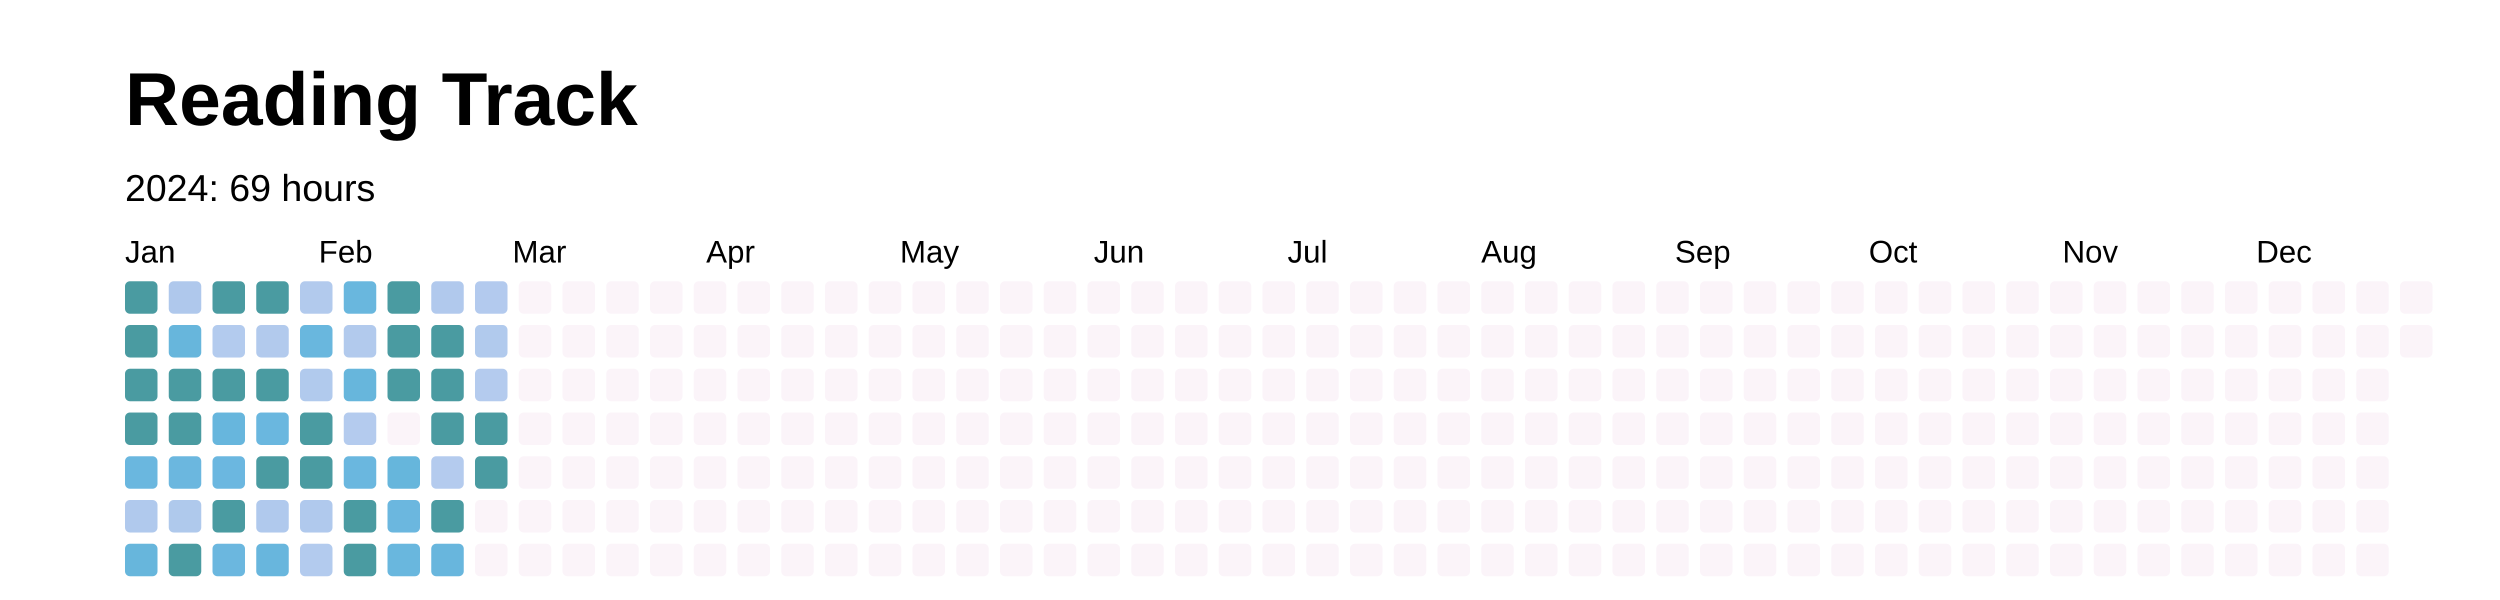
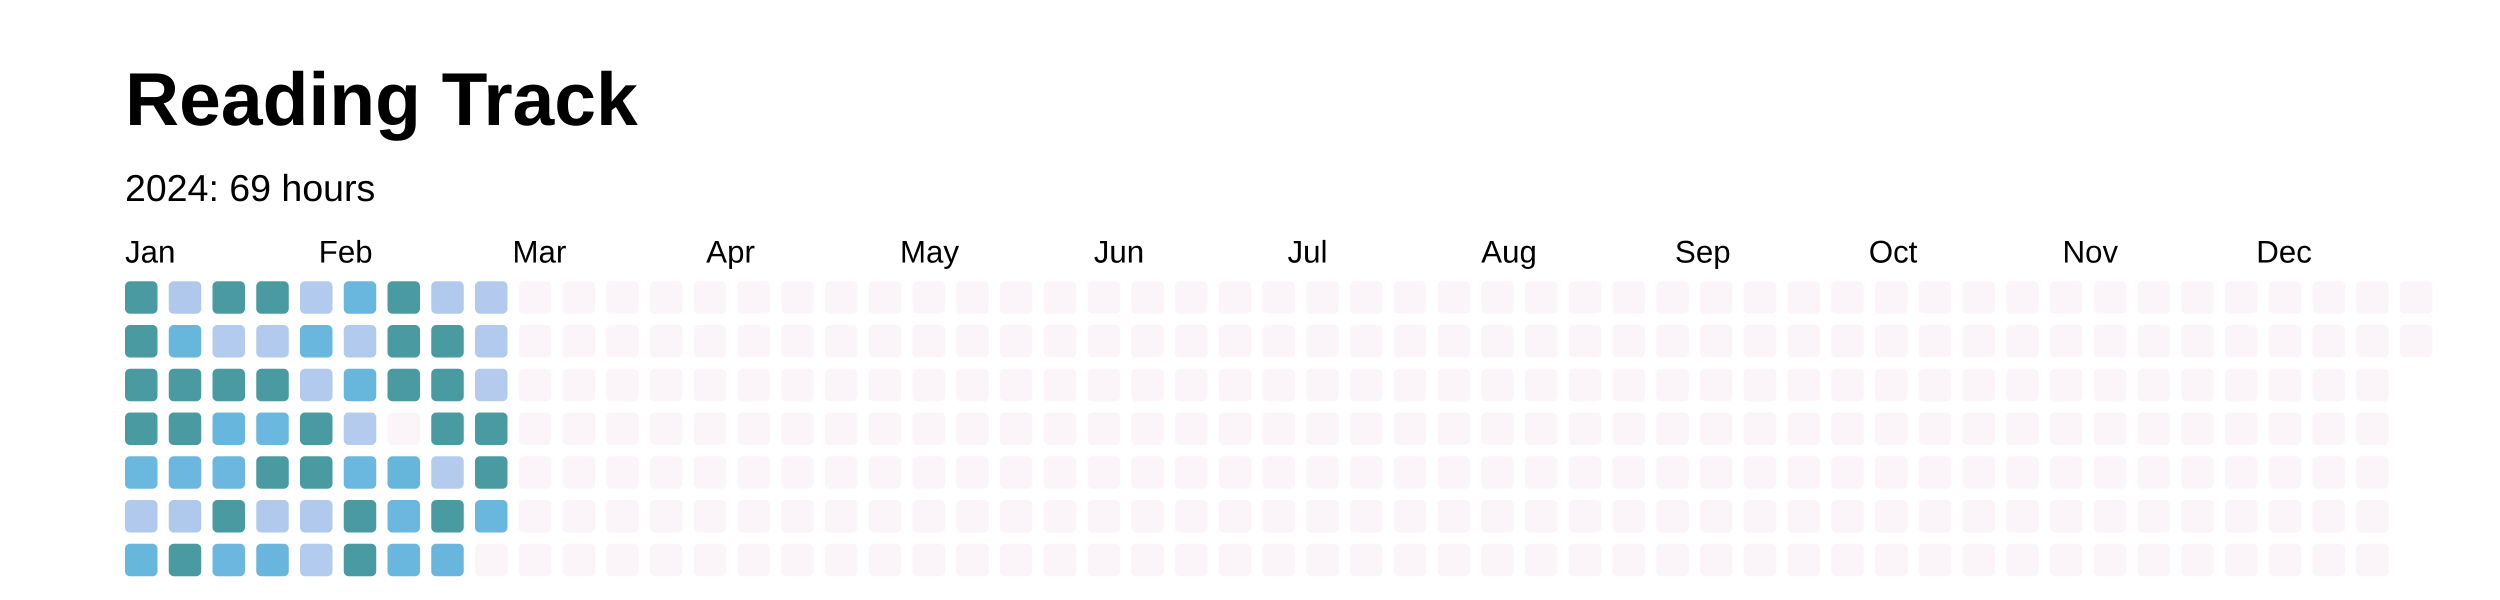
<svg xmlns="http://www.w3.org/2000/svg" baseProfile="full" height="48mm" version="1.1" viewBox="0,0,200,48" width="200mm">
  <defs />
  <rect fill="#FFFFFF" height="48" width="200" x="0" y="0" />
  <text fill="#000000" style="font-size:6px; font-family:Arial; font-weight:bold;" x="10" y="10">Reading Track</text>
  <text dominant-baseline="hanging" fill="#000000" style="font-size:3.0px; font-family:Arial;" x="10" y="14">2024: 69 hours</text>
  <text fill="#000000" style="font-size:2.5px; font-family:Arial" x="10.0" y="21.0">Jan</text>
  <text fill="#000000" style="font-size:2.5px; font-family:Arial" x="25.5" y="21.0">Feb</text>
  <text fill="#000000" style="font-size:2.5px; font-family:Arial" x="41.0" y="21.0">Mar</text>
  <text fill="#000000" style="font-size:2.5px; font-family:Arial" x="56.5" y="21.0">Apr</text>
  <text fill="#000000" style="font-size:2.5px; font-family:Arial" x="72.0" y="21.0">May</text>
  <text fill="#000000" style="font-size:2.5px; font-family:Arial" x="87.5" y="21.0">Jun</text>
  <text fill="#000000" style="font-size:2.5px; font-family:Arial" x="103.0" y="21.0">Jul</text>
  <text fill="#000000" style="font-size:2.5px; font-family:Arial" x="118.5" y="21.0">Aug</text>
  <text fill="#000000" style="font-size:2.5px; font-family:Arial" x="134.0" y="21.0">Sep</text>
  <text fill="#000000" style="font-size:2.5px; font-family:Arial" x="149.5" y="21.0">Oct</text>
  <text fill="#000000" style="font-size:2.5px; font-family:Arial" x="165.0" y="21.0">Nov</text>
  <text fill="#000000" style="font-size:2.5px; font-family:Arial" x="180.5" y="21.0">Dec</text>
  <rect fill="#4a9ba1" height="2.6" rx="0.4" ry="0.4" width="2.6" x="10.0" y="22.5" />
  <rect fill="#4a9ba1" height="2.6" rx="0.4" ry="0.4" width="2.6" x="10.0" y="26.0" />
  <rect fill="#4a9ba1" height="2.6" rx="0.4" ry="0.4" width="2.6" x="10.0" y="29.5" />
  <rect fill="#4a9ba1" height="2.6" rx="0.4" ry="0.4" width="2.6" x="10.0" y="33.0" />
  <rect fill="#6ab7df" height="2.6" rx="0.4" ry="0.4" width="2.6" x="10.0" y="36.5" />
  <rect fill="#b0c9ed" height="2.6" rx="0.4" ry="0.4" width="2.6" x="10.0" y="40.0" />
  <rect fill="#67b6dc" height="2.6" rx="0.4" ry="0.4" width="2.6" x="10.0" y="43.5" />
  <rect fill="#afc8ec" height="2.6" rx="0.4" ry="0.4" width="2.6" x="13.5" y="22.5" />
  <rect fill="#67b6dc" height="2.6" rx="0.4" ry="0.4" width="2.6" x="13.5" y="26.0" />
  <rect fill="#4a9ba1" height="2.6" rx="0.4" ry="0.4" width="2.6" x="13.5" y="29.5" />
  <rect fill="#4a9ba1" height="2.6" rx="0.4" ry="0.4" width="2.6" x="13.5" y="33.0" />
  <rect fill="#6bb7df" height="2.6" rx="0.4" ry="0.4" width="2.6" x="13.5" y="36.5" />
  <rect fill="#afc9ec" height="2.6" rx="0.4" ry="0.4" width="2.6" x="13.5" y="40.0" />
  <rect fill="#4a9ba1" height="2.6" rx="0.4" ry="0.4" width="2.6" x="13.5" y="43.5" />
  <rect fill="#4a9ba1" height="2.6" rx="0.4" ry="0.4" width="2.6" x="17.0" y="22.5" />
  <rect fill="#b3cbee" height="2.6" rx="0.4" ry="0.4" width="2.6" x="17.0" y="26.0" />
  <rect fill="#4a9ba1" height="2.6" rx="0.4" ry="0.4" width="2.6" x="17.0" y="29.5" />
  <rect fill="#67b6dd" height="2.6" rx="0.4" ry="0.4" width="2.6" x="17.0" y="33.0" />
  <rect fill="#6bb7e0" height="2.6" rx="0.4" ry="0.4" width="2.6" x="17.0" y="36.5" />
  <rect fill="#4a9ba1" height="2.6" rx="0.4" ry="0.4" width="2.6" x="17.0" y="40.0" />
  <rect fill="#6bb7df" height="2.6" rx="0.4" ry="0.4" width="2.6" x="17.0" y="43.5" />
  <rect fill="#4a9ba1" height="2.6" rx="0.4" ry="0.4" width="2.6" x="20.5" y="22.5" />
  <rect fill="#b2caed" height="2.6" rx="0.4" ry="0.4" width="2.6" x="20.5" y="26.0" />
  <rect fill="#4a9ba1" height="2.6" rx="0.4" ry="0.4" width="2.6" x="20.5" y="29.5" />
  <rect fill="#6ab7df" height="2.6" rx="0.4" ry="0.4" width="2.6" x="20.5" y="33.0" />
  <rect fill="#4a9ba1" height="2.6" rx="0.4" ry="0.4" width="2.6" x="20.5" y="36.5" />
  <rect fill="#b0c9ed" height="2.6" rx="0.4" ry="0.4" width="2.6" x="20.5" y="40.0" />
  <rect fill="#68b6dd" height="2.6" rx="0.4" ry="0.4" width="2.6" x="20.5" y="43.5" />
  <rect fill="#b2caed" height="2.6" rx="0.4" ry="0.4" width="2.6" x="24.0" y="22.5" />
  <rect fill="#69b7de" height="2.6" rx="0.4" ry="0.4" width="2.6" x="24.0" y="26.0" />
  <rect fill="#b1caed" height="2.6" rx="0.4" ry="0.4" width="2.6" x="24.0" y="29.5" />
  <rect fill="#4a9ba1" height="2.6" rx="0.4" ry="0.4" width="2.6" x="24.0" y="33.0" />
  <rect fill="#4a9ba1" height="2.6" rx="0.4" ry="0.4" width="2.6" x="24.0" y="36.5" />
  <rect fill="#b0c9ed" height="2.6" rx="0.4" ry="0.4" width="2.6" x="24.0" y="40.0" />
  <rect fill="#b3cbee" height="2.6" rx="0.4" ry="0.4" width="2.6" x="24.0" y="43.5" />
  <rect fill="#69b7de" height="2.6" rx="0.4" ry="0.4" width="2.6" x="27.5" y="22.5" />
  <rect fill="#b2caed" height="2.6" rx="0.4" ry="0.4" width="2.6" x="27.5" y="26.0" />
  <rect fill="#67b6dc" height="2.6" rx="0.4" ry="0.4" width="2.6" x="27.5" y="29.5" />
  <rect fill="#b4cbee" height="2.6" rx="0.4" ry="0.4" width="2.6" x="27.5" y="33.0" />
  <rect fill="#6ab7df" height="2.6" rx="0.4" ry="0.4" width="2.6" x="27.5" y="36.5" />
  <rect fill="#4a9ba1" height="2.6" rx="0.4" ry="0.4" width="2.6" x="27.5" y="40.0" />
  <rect fill="#4a9ba1" height="2.6" rx="0.4" ry="0.4" width="2.6" x="27.5" y="43.5" />
  <rect fill="#4a9ba1" height="2.6" rx="0.4" ry="0.4" width="2.6" x="31.0" y="22.5" />
  <rect fill="#4a9ba1" height="2.6" rx="0.4" ry="0.4" width="2.6" x="31.0" y="26.0" />
  <rect fill="#4a9ba1" height="2.6" rx="0.4" ry="0.4" width="2.6" x="31.0" y="29.5" />
  <rect fill="#FBF4F9" height="2.6" rx="0.4" ry="0.4" width="2.6" x="31.0" y="33.0" />
  <rect fill="#66b6dc" height="2.6" rx="0.4" ry="0.4" width="2.6" x="31.0" y="36.5" />
  <rect fill="#6bb7df" height="2.6" rx="0.4" ry="0.4" width="2.6" x="31.0" y="40.0" />
  <rect fill="#69b7de" height="2.6" rx="0.4" ry="0.4" width="2.6" x="31.0" y="43.5" />
  <rect fill="#b1c9ed" height="2.6" rx="0.4" ry="0.4" width="2.6" x="34.5" y="22.5" />
  <rect fill="#4a9ba1" height="2.6" rx="0.4" ry="0.4" width="2.6" x="34.5" y="26.0" />
  <rect fill="#4a9ba1" height="2.6" rx="0.4" ry="0.4" width="2.6" x="34.5" y="29.5" />
  <rect fill="#4a9ba1" height="2.6" rx="0.4" ry="0.4" width="2.6" x="34.5" y="33.0" />
  <rect fill="#b4cbee" height="2.6" rx="0.4" ry="0.4" width="2.6" x="34.5" y="36.5" />
  <rect fill="#4a9ba1" height="2.6" rx="0.4" ry="0.4" width="2.6" x="34.5" y="40.0" />
  <rect fill="#68b6dd" height="2.6" rx="0.4" ry="0.4" width="2.6" x="34.5" y="43.5" />
  <rect fill="#b3caee" height="2.6" rx="0.4" ry="0.4" width="2.6" x="38.0" y="22.5" />
  <rect fill="#b1caed" height="2.6" rx="0.4" ry="0.4" width="2.6" x="38.0" y="26.0" />
  <rect fill="#b4cbee" height="2.6" rx="0.4" ry="0.4" width="2.6" x="38.0" y="29.5" />
  <rect fill="#4a9ba1" height="2.6" rx="0.4" ry="0.4" width="2.6" x="38.0" y="33.0" />
  <rect fill="#4a9ba1" height="2.6" rx="0.4" ry="0.4" width="2.6" x="38.0" y="36.5" />
-   <rect fill="#FBF4F9" height="2.6" rx="0.4" ry="0.4" width="2.6" x="38.0" y="40.0" />
+   <rect fill="#69b7df" height="2.6" rx="0.4" ry="0.4" width="2.6" x="38.0" y="40.0" />
  <rect fill="#FBF4F9" height="2.6" rx="0.4" ry="0.4" width="2.6" x="38.0" y="43.5" />
  <rect fill="#FBF4F9" height="2.6" rx="0.4" ry="0.4" width="2.6" x="41.5" y="22.5" />
  <rect fill="#FBF4F9" height="2.6" rx="0.4" ry="0.4" width="2.6" x="41.5" y="26.0" />
  <rect fill="#FBF4F9" height="2.6" rx="0.4" ry="0.4" width="2.6" x="41.5" y="29.5" />
  <rect fill="#FBF4F9" height="2.6" rx="0.4" ry="0.4" width="2.6" x="41.5" y="33.0" />
  <rect fill="#FBF4F9" height="2.6" rx="0.4" ry="0.4" width="2.6" x="41.5" y="36.5" />
  <rect fill="#FBF4F9" height="2.6" rx="0.4" ry="0.4" width="2.6" x="41.5" y="40.0" />
  <rect fill="#FBF4F9" height="2.6" rx="0.4" ry="0.4" width="2.6" x="41.5" y="43.5" />
  <rect fill="#FBF4F9" height="2.6" rx="0.4" ry="0.4" width="2.6" x="45.0" y="22.5" />
  <rect fill="#FBF4F9" height="2.6" rx="0.4" ry="0.4" width="2.6" x="45.0" y="26.0" />
  <rect fill="#FBF4F9" height="2.6" rx="0.4" ry="0.4" width="2.6" x="45.0" y="29.5" />
  <rect fill="#FBF4F9" height="2.6" rx="0.4" ry="0.4" width="2.6" x="45.0" y="33.0" />
  <rect fill="#FBF4F9" height="2.6" rx="0.4" ry="0.4" width="2.6" x="45.0" y="36.5" />
  <rect fill="#FBF4F9" height="2.6" rx="0.4" ry="0.4" width="2.6" x="45.0" y="40.0" />
  <rect fill="#FBF4F9" height="2.6" rx="0.4" ry="0.4" width="2.6" x="45.0" y="43.5" />
  <rect fill="#FBF4F9" height="2.6" rx="0.4" ry="0.4" width="2.6" x="48.5" y="22.5" />
  <rect fill="#FBF4F9" height="2.6" rx="0.4" ry="0.4" width="2.6" x="48.5" y="26.0" />
  <rect fill="#FBF4F9" height="2.6" rx="0.4" ry="0.4" width="2.6" x="48.5" y="29.5" />
  <rect fill="#FBF4F9" height="2.6" rx="0.4" ry="0.4" width="2.6" x="48.5" y="33.0" />
  <rect fill="#FBF4F9" height="2.6" rx="0.4" ry="0.4" width="2.6" x="48.5" y="36.5" />
  <rect fill="#FBF4F9" height="2.6" rx="0.4" ry="0.4" width="2.6" x="48.5" y="40.0" />
  <rect fill="#FBF4F9" height="2.6" rx="0.4" ry="0.4" width="2.6" x="48.5" y="43.5" />
  <rect fill="#FBF4F9" height="2.6" rx="0.4" ry="0.4" width="2.6" x="52.0" y="22.5" />
  <rect fill="#FBF4F9" height="2.6" rx="0.4" ry="0.4" width="2.6" x="52.0" y="26.0" />
  <rect fill="#FBF4F9" height="2.6" rx="0.4" ry="0.4" width="2.6" x="52.0" y="29.5" />
  <rect fill="#FBF4F9" height="2.6" rx="0.4" ry="0.4" width="2.6" x="52.0" y="33.0" />
  <rect fill="#FBF4F9" height="2.6" rx="0.4" ry="0.4" width="2.6" x="52.0" y="36.5" />
  <rect fill="#FBF4F9" height="2.6" rx="0.4" ry="0.4" width="2.6" x="52.0" y="40.0" />
  <rect fill="#FBF4F9" height="2.6" rx="0.4" ry="0.4" width="2.6" x="52.0" y="43.5" />
  <rect fill="#FBF4F9" height="2.6" rx="0.4" ry="0.4" width="2.6" x="55.5" y="22.5" />
  <rect fill="#FBF4F9" height="2.6" rx="0.4" ry="0.4" width="2.6" x="55.5" y="26.0" />
  <rect fill="#FBF4F9" height="2.6" rx="0.4" ry="0.4" width="2.6" x="55.5" y="29.5" />
  <rect fill="#FBF4F9" height="2.6" rx="0.4" ry="0.4" width="2.6" x="55.5" y="33.0" />
  <rect fill="#FBF4F9" height="2.6" rx="0.4" ry="0.4" width="2.6" x="55.5" y="36.5" />
  <rect fill="#FBF4F9" height="2.6" rx="0.4" ry="0.4" width="2.6" x="55.5" y="40.0" />
  <rect fill="#FBF4F9" height="2.6" rx="0.4" ry="0.4" width="2.6" x="55.5" y="43.5" />
  <rect fill="#FBF4F9" height="2.6" rx="0.4" ry="0.4" width="2.6" x="59.0" y="22.5" />
  <rect fill="#FBF4F9" height="2.6" rx="0.4" ry="0.4" width="2.6" x="59.0" y="26.0" />
  <rect fill="#FBF4F9" height="2.6" rx="0.4" ry="0.4" width="2.6" x="59.0" y="29.5" />
  <rect fill="#FBF4F9" height="2.6" rx="0.4" ry="0.4" width="2.6" x="59.0" y="33.0" />
  <rect fill="#FBF4F9" height="2.6" rx="0.4" ry="0.4" width="2.6" x="59.0" y="36.5" />
  <rect fill="#FBF4F9" height="2.6" rx="0.4" ry="0.4" width="2.6" x="59.0" y="40.0" />
  <rect fill="#FBF4F9" height="2.6" rx="0.4" ry="0.4" width="2.6" x="59.0" y="43.5" />
  <rect fill="#FBF4F9" height="2.6" rx="0.4" ry="0.4" width="2.6" x="62.5" y="22.5" />
  <rect fill="#FBF4F9" height="2.6" rx="0.4" ry="0.4" width="2.6" x="62.5" y="26.0" />
  <rect fill="#FBF4F9" height="2.6" rx="0.4" ry="0.4" width="2.6" x="62.5" y="29.5" />
  <rect fill="#FBF4F9" height="2.6" rx="0.4" ry="0.4" width="2.6" x="62.5" y="33.0" />
  <rect fill="#FBF4F9" height="2.6" rx="0.4" ry="0.4" width="2.6" x="62.5" y="36.5" />
  <rect fill="#FBF4F9" height="2.6" rx="0.4" ry="0.4" width="2.6" x="62.5" y="40.0" />
  <rect fill="#FBF4F9" height="2.6" rx="0.4" ry="0.4" width="2.6" x="62.5" y="43.5" />
  <rect fill="#FBF4F9" height="2.6" rx="0.4" ry="0.4" width="2.6" x="66.0" y="22.5" />
  <rect fill="#FBF4F9" height="2.6" rx="0.4" ry="0.4" width="2.6" x="66.0" y="26.0" />
  <rect fill="#FBF4F9" height="2.6" rx="0.4" ry="0.4" width="2.6" x="66.0" y="29.5" />
  <rect fill="#FBF4F9" height="2.6" rx="0.4" ry="0.4" width="2.6" x="66.0" y="33.0" />
  <rect fill="#FBF4F9" height="2.6" rx="0.4" ry="0.4" width="2.6" x="66.0" y="36.5" />
  <rect fill="#FBF4F9" height="2.6" rx="0.4" ry="0.4" width="2.6" x="66.0" y="40.0" />
  <rect fill="#FBF4F9" height="2.6" rx="0.4" ry="0.4" width="2.6" x="66.0" y="43.5" />
  <rect fill="#FBF4F9" height="2.6" rx="0.4" ry="0.4" width="2.6" x="69.5" y="22.5" />
  <rect fill="#FBF4F9" height="2.6" rx="0.4" ry="0.4" width="2.6" x="69.5" y="26.0" />
  <rect fill="#FBF4F9" height="2.6" rx="0.4" ry="0.4" width="2.6" x="69.5" y="29.5" />
  <rect fill="#FBF4F9" height="2.6" rx="0.4" ry="0.4" width="2.6" x="69.5" y="33.0" />
  <rect fill="#FBF4F9" height="2.6" rx="0.4" ry="0.4" width="2.6" x="69.5" y="36.5" />
  <rect fill="#FBF4F9" height="2.6" rx="0.4" ry="0.4" width="2.6" x="69.5" y="40.0" />
  <rect fill="#FBF4F9" height="2.6" rx="0.4" ry="0.4" width="2.6" x="69.5" y="43.5" />
  <rect fill="#FBF4F9" height="2.6" rx="0.4" ry="0.4" width="2.6" x="73.0" y="22.5" />
  <rect fill="#FBF4F9" height="2.6" rx="0.4" ry="0.4" width="2.6" x="73.0" y="26.0" />
  <rect fill="#FBF4F9" height="2.6" rx="0.4" ry="0.4" width="2.6" x="73.0" y="29.5" />
  <rect fill="#FBF4F9" height="2.6" rx="0.4" ry="0.4" width="2.6" x="73.0" y="33.0" />
  <rect fill="#FBF4F9" height="2.6" rx="0.4" ry="0.4" width="2.6" x="73.0" y="36.5" />
  <rect fill="#FBF4F9" height="2.6" rx="0.4" ry="0.4" width="2.6" x="73.0" y="40.0" />
  <rect fill="#FBF4F9" height="2.6" rx="0.4" ry="0.4" width="2.6" x="73.0" y="43.5" />
  <rect fill="#FBF4F9" height="2.6" rx="0.4" ry="0.4" width="2.6" x="76.5" y="22.5" />
  <rect fill="#FBF4F9" height="2.6" rx="0.4" ry="0.4" width="2.6" x="76.5" y="26.0" />
  <rect fill="#FBF4F9" height="2.6" rx="0.4" ry="0.4" width="2.6" x="76.5" y="29.5" />
  <rect fill="#FBF4F9" height="2.6" rx="0.4" ry="0.4" width="2.6" x="76.5" y="33.0" />
  <rect fill="#FBF4F9" height="2.6" rx="0.4" ry="0.4" width="2.6" x="76.5" y="36.5" />
  <rect fill="#FBF4F9" height="2.6" rx="0.4" ry="0.4" width="2.6" x="76.5" y="40.0" />
  <rect fill="#FBF4F9" height="2.6" rx="0.4" ry="0.4" width="2.6" x="76.5" y="43.5" />
  <rect fill="#FBF4F9" height="2.6" rx="0.4" ry="0.4" width="2.6" x="80.0" y="22.5" />
  <rect fill="#FBF4F9" height="2.6" rx="0.4" ry="0.4" width="2.6" x="80.0" y="26.0" />
  <rect fill="#FBF4F9" height="2.6" rx="0.4" ry="0.4" width="2.6" x="80.0" y="29.5" />
  <rect fill="#FBF4F9" height="2.6" rx="0.4" ry="0.4" width="2.6" x="80.0" y="33.0" />
  <rect fill="#FBF4F9" height="2.6" rx="0.4" ry="0.4" width="2.6" x="80.0" y="36.5" />
  <rect fill="#FBF4F9" height="2.6" rx="0.4" ry="0.4" width="2.6" x="80.0" y="40.0" />
  <rect fill="#FBF4F9" height="2.6" rx="0.4" ry="0.4" width="2.6" x="80.0" y="43.5" />
  <rect fill="#FBF4F9" height="2.6" rx="0.4" ry="0.4" width="2.6" x="83.5" y="22.5" />
  <rect fill="#FBF4F9" height="2.6" rx="0.4" ry="0.4" width="2.6" x="83.5" y="26.0" />
  <rect fill="#FBF4F9" height="2.6" rx="0.4" ry="0.4" width="2.6" x="83.5" y="29.5" />
  <rect fill="#FBF4F9" height="2.6" rx="0.4" ry="0.4" width="2.6" x="83.5" y="33.0" />
  <rect fill="#FBF4F9" height="2.6" rx="0.4" ry="0.4" width="2.6" x="83.5" y="36.5" />
  <rect fill="#FBF4F9" height="2.6" rx="0.4" ry="0.4" width="2.6" x="83.5" y="40.0" />
  <rect fill="#FBF4F9" height="2.6" rx="0.4" ry="0.4" width="2.6" x="83.5" y="43.5" />
  <rect fill="#FBF4F9" height="2.6" rx="0.4" ry="0.4" width="2.6" x="87.0" y="22.5" />
  <rect fill="#FBF4F9" height="2.6" rx="0.4" ry="0.4" width="2.6" x="87.0" y="26.0" />
  <rect fill="#FBF4F9" height="2.6" rx="0.4" ry="0.4" width="2.6" x="87.0" y="29.5" />
  <rect fill="#FBF4F9" height="2.6" rx="0.4" ry="0.4" width="2.6" x="87.0" y="33.0" />
  <rect fill="#FBF4F9" height="2.6" rx="0.4" ry="0.4" width="2.6" x="87.0" y="36.5" />
  <rect fill="#FBF4F9" height="2.6" rx="0.4" ry="0.4" width="2.6" x="87.0" y="40.0" />
  <rect fill="#FBF4F9" height="2.6" rx="0.4" ry="0.4" width="2.6" x="87.0" y="43.5" />
  <rect fill="#FBF4F9" height="2.6" rx="0.4" ry="0.4" width="2.6" x="90.5" y="22.5" />
  <rect fill="#FBF4F9" height="2.6" rx="0.4" ry="0.4" width="2.6" x="90.5" y="26.0" />
  <rect fill="#FBF4F9" height="2.6" rx="0.4" ry="0.4" width="2.6" x="90.5" y="29.5" />
  <rect fill="#FBF4F9" height="2.6" rx="0.4" ry="0.4" width="2.6" x="90.5" y="33.0" />
  <rect fill="#FBF4F9" height="2.6" rx="0.4" ry="0.4" width="2.6" x="90.5" y="36.5" />
  <rect fill="#FBF4F9" height="2.6" rx="0.4" ry="0.4" width="2.6" x="90.5" y="40.0" />
  <rect fill="#FBF4F9" height="2.6" rx="0.4" ry="0.4" width="2.6" x="90.5" y="43.5" />
  <rect fill="#FBF4F9" height="2.6" rx="0.4" ry="0.4" width="2.6" x="94.0" y="22.5" />
  <rect fill="#FBF4F9" height="2.6" rx="0.4" ry="0.4" width="2.6" x="94.0" y="26.0" />
  <rect fill="#FBF4F9" height="2.6" rx="0.4" ry="0.4" width="2.6" x="94.0" y="29.5" />
  <rect fill="#FBF4F9" height="2.6" rx="0.4" ry="0.4" width="2.6" x="94.0" y="33.0" />
  <rect fill="#FBF4F9" height="2.6" rx="0.4" ry="0.4" width="2.6" x="94.0" y="36.5" />
  <rect fill="#FBF4F9" height="2.6" rx="0.4" ry="0.4" width="2.6" x="94.0" y="40.0" />
  <rect fill="#FBF4F9" height="2.6" rx="0.4" ry="0.4" width="2.6" x="94.0" y="43.5" />
  <rect fill="#FBF4F9" height="2.6" rx="0.4" ry="0.4" width="2.6" x="97.5" y="22.5" />
  <rect fill="#FBF4F9" height="2.6" rx="0.4" ry="0.4" width="2.6" x="97.5" y="26.0" />
  <rect fill="#FBF4F9" height="2.6" rx="0.4" ry="0.4" width="2.6" x="97.5" y="29.5" />
  <rect fill="#FBF4F9" height="2.6" rx="0.4" ry="0.4" width="2.6" x="97.5" y="33.0" />
  <rect fill="#FBF4F9" height="2.6" rx="0.4" ry="0.4" width="2.6" x="97.5" y="36.5" />
  <rect fill="#FBF4F9" height="2.6" rx="0.4" ry="0.4" width="2.6" x="97.5" y="40.0" />
  <rect fill="#FBF4F9" height="2.6" rx="0.4" ry="0.4" width="2.6" x="97.5" y="43.5" />
  <rect fill="#FBF4F9" height="2.6" rx="0.4" ry="0.4" width="2.6" x="101.0" y="22.5" />
  <rect fill="#FBF4F9" height="2.6" rx="0.4" ry="0.4" width="2.6" x="101.0" y="26.0" />
  <rect fill="#FBF4F9" height="2.6" rx="0.4" ry="0.4" width="2.6" x="101.0" y="29.5" />
  <rect fill="#FBF4F9" height="2.6" rx="0.4" ry="0.4" width="2.6" x="101.0" y="33.0" />
  <rect fill="#FBF4F9" height="2.6" rx="0.4" ry="0.4" width="2.6" x="101.0" y="36.5" />
  <rect fill="#FBF4F9" height="2.6" rx="0.4" ry="0.4" width="2.6" x="101.0" y="40.0" />
  <rect fill="#FBF4F9" height="2.6" rx="0.4" ry="0.4" width="2.6" x="101.0" y="43.5" />
  <rect fill="#FBF4F9" height="2.6" rx="0.4" ry="0.4" width="2.6" x="104.5" y="22.5" />
  <rect fill="#FBF4F9" height="2.6" rx="0.4" ry="0.4" width="2.6" x="104.5" y="26.0" />
  <rect fill="#FBF4F9" height="2.6" rx="0.4" ry="0.4" width="2.6" x="104.5" y="29.5" />
  <rect fill="#FBF4F9" height="2.6" rx="0.4" ry="0.4" width="2.6" x="104.5" y="33.0" />
  <rect fill="#FBF4F9" height="2.6" rx="0.4" ry="0.4" width="2.6" x="104.5" y="36.5" />
  <rect fill="#FBF4F9" height="2.6" rx="0.4" ry="0.4" width="2.6" x="104.5" y="40.0" />
  <rect fill="#FBF4F9" height="2.6" rx="0.4" ry="0.4" width="2.6" x="104.5" y="43.5" />
  <rect fill="#FBF4F9" height="2.6" rx="0.4" ry="0.4" width="2.6" x="108.0" y="22.5" />
  <rect fill="#FBF4F9" height="2.6" rx="0.4" ry="0.4" width="2.6" x="108.0" y="26.0" />
  <rect fill="#FBF4F9" height="2.6" rx="0.4" ry="0.4" width="2.6" x="108.0" y="29.5" />
  <rect fill="#FBF4F9" height="2.6" rx="0.4" ry="0.4" width="2.6" x="108.0" y="33.0" />
  <rect fill="#FBF4F9" height="2.6" rx="0.4" ry="0.4" width="2.6" x="108.0" y="36.5" />
  <rect fill="#FBF4F9" height="2.6" rx="0.4" ry="0.4" width="2.6" x="108.0" y="40.0" />
  <rect fill="#FBF4F9" height="2.6" rx="0.4" ry="0.4" width="2.6" x="108.0" y="43.5" />
  <rect fill="#FBF4F9" height="2.6" rx="0.4" ry="0.4" width="2.6" x="111.5" y="22.5" />
  <rect fill="#FBF4F9" height="2.6" rx="0.4" ry="0.4" width="2.6" x="111.5" y="26.0" />
  <rect fill="#FBF4F9" height="2.6" rx="0.4" ry="0.4" width="2.6" x="111.5" y="29.5" />
  <rect fill="#FBF4F9" height="2.6" rx="0.4" ry="0.4" width="2.6" x="111.5" y="33.0" />
  <rect fill="#FBF4F9" height="2.6" rx="0.4" ry="0.4" width="2.6" x="111.5" y="36.5" />
  <rect fill="#FBF4F9" height="2.6" rx="0.4" ry="0.4" width="2.6" x="111.5" y="40.0" />
  <rect fill="#FBF4F9" height="2.6" rx="0.4" ry="0.4" width="2.6" x="111.5" y="43.5" />
  <rect fill="#FBF4F9" height="2.6" rx="0.4" ry="0.4" width="2.6" x="115.0" y="22.5" />
  <rect fill="#FBF4F9" height="2.6" rx="0.4" ry="0.4" width="2.6" x="115.0" y="26.0" />
  <rect fill="#FBF4F9" height="2.6" rx="0.4" ry="0.4" width="2.6" x="115.0" y="29.5" />
  <rect fill="#FBF4F9" height="2.6" rx="0.4" ry="0.4" width="2.6" x="115.0" y="33.0" />
  <rect fill="#FBF4F9" height="2.6" rx="0.4" ry="0.4" width="2.6" x="115.0" y="36.5" />
  <rect fill="#FBF4F9" height="2.6" rx="0.4" ry="0.4" width="2.6" x="115.0" y="40.0" />
  <rect fill="#FBF4F9" height="2.6" rx="0.4" ry="0.4" width="2.6" x="115.0" y="43.5" />
  <rect fill="#FBF4F9" height="2.6" rx="0.4" ry="0.4" width="2.6" x="118.5" y="22.5" />
  <rect fill="#FBF4F9" height="2.6" rx="0.4" ry="0.4" width="2.6" x="118.5" y="26.0" />
  <rect fill="#FBF4F9" height="2.6" rx="0.4" ry="0.4" width="2.6" x="118.5" y="29.5" />
  <rect fill="#FBF4F9" height="2.6" rx="0.4" ry="0.4" width="2.6" x="118.5" y="33.0" />
  <rect fill="#FBF4F9" height="2.6" rx="0.4" ry="0.4" width="2.6" x="118.5" y="36.5" />
  <rect fill="#FBF4F9" height="2.6" rx="0.4" ry="0.4" width="2.6" x="118.5" y="40.0" />
  <rect fill="#FBF4F9" height="2.6" rx="0.4" ry="0.4" width="2.6" x="118.5" y="43.5" />
  <rect fill="#FBF4F9" height="2.6" rx="0.4" ry="0.4" width="2.6" x="122.0" y="22.5" />
  <rect fill="#FBF4F9" height="2.6" rx="0.4" ry="0.4" width="2.6" x="122.0" y="26.0" />
  <rect fill="#FBF4F9" height="2.6" rx="0.4" ry="0.4" width="2.6" x="122.0" y="29.5" />
  <rect fill="#FBF4F9" height="2.6" rx="0.4" ry="0.4" width="2.6" x="122.0" y="33.0" />
  <rect fill="#FBF4F9" height="2.6" rx="0.4" ry="0.4" width="2.6" x="122.0" y="36.5" />
  <rect fill="#FBF4F9" height="2.6" rx="0.4" ry="0.4" width="2.6" x="122.0" y="40.0" />
  <rect fill="#FBF4F9" height="2.6" rx="0.4" ry="0.4" width="2.6" x="122.0" y="43.5" />
  <rect fill="#FBF4F9" height="2.6" rx="0.4" ry="0.4" width="2.6" x="125.5" y="22.5" />
  <rect fill="#FBF4F9" height="2.6" rx="0.4" ry="0.4" width="2.6" x="125.5" y="26.0" />
  <rect fill="#FBF4F9" height="2.6" rx="0.4" ry="0.4" width="2.6" x="125.5" y="29.5" />
  <rect fill="#FBF4F9" height="2.6" rx="0.4" ry="0.4" width="2.6" x="125.5" y="33.0" />
  <rect fill="#FBF4F9" height="2.6" rx="0.4" ry="0.4" width="2.6" x="125.5" y="36.5" />
  <rect fill="#FBF4F9" height="2.6" rx="0.4" ry="0.4" width="2.6" x="125.5" y="40.0" />
  <rect fill="#FBF4F9" height="2.6" rx="0.4" ry="0.4" width="2.6" x="125.5" y="43.5" />
  <rect fill="#FBF4F9" height="2.6" rx="0.4" ry="0.4" width="2.6" x="129.0" y="22.5" />
  <rect fill="#FBF4F9" height="2.6" rx="0.4" ry="0.4" width="2.6" x="129.0" y="26.0" />
  <rect fill="#FBF4F9" height="2.6" rx="0.4" ry="0.4" width="2.6" x="129.0" y="29.5" />
  <rect fill="#FBF4F9" height="2.6" rx="0.4" ry="0.4" width="2.6" x="129.0" y="33.0" />
  <rect fill="#FBF4F9" height="2.6" rx="0.4" ry="0.4" width="2.6" x="129.0" y="36.5" />
  <rect fill="#FBF4F9" height="2.6" rx="0.4" ry="0.4" width="2.6" x="129.0" y="40.0" />
  <rect fill="#FBF4F9" height="2.6" rx="0.4" ry="0.4" width="2.6" x="129.0" y="43.5" />
  <rect fill="#FBF4F9" height="2.6" rx="0.4" ry="0.4" width="2.6" x="132.5" y="22.5" />
  <rect fill="#FBF4F9" height="2.6" rx="0.4" ry="0.4" width="2.6" x="132.5" y="26.0" />
  <rect fill="#FBF4F9" height="2.6" rx="0.4" ry="0.4" width="2.6" x="132.5" y="29.5" />
  <rect fill="#FBF4F9" height="2.6" rx="0.4" ry="0.4" width="2.6" x="132.5" y="33.0" />
  <rect fill="#FBF4F9" height="2.6" rx="0.4" ry="0.4" width="2.6" x="132.5" y="36.5" />
  <rect fill="#FBF4F9" height="2.6" rx="0.4" ry="0.4" width="2.6" x="132.5" y="40.0" />
  <rect fill="#FBF4F9" height="2.6" rx="0.4" ry="0.4" width="2.6" x="132.5" y="43.5" />
  <rect fill="#FBF4F9" height="2.6" rx="0.4" ry="0.4" width="2.6" x="136.0" y="22.5" />
  <rect fill="#FBF4F9" height="2.6" rx="0.4" ry="0.4" width="2.6" x="136.0" y="26.0" />
  <rect fill="#FBF4F9" height="2.6" rx="0.4" ry="0.4" width="2.6" x="136.0" y="29.5" />
  <rect fill="#FBF4F9" height="2.6" rx="0.4" ry="0.4" width="2.6" x="136.0" y="33.0" />
  <rect fill="#FBF4F9" height="2.6" rx="0.4" ry="0.4" width="2.6" x="136.0" y="36.5" />
  <rect fill="#FBF4F9" height="2.6" rx="0.4" ry="0.4" width="2.6" x="136.0" y="40.0" />
  <rect fill="#FBF4F9" height="2.6" rx="0.4" ry="0.4" width="2.6" x="136.0" y="43.5" />
  <rect fill="#FBF4F9" height="2.6" rx="0.4" ry="0.4" width="2.6" x="139.5" y="22.5" />
  <rect fill="#FBF4F9" height="2.6" rx="0.4" ry="0.4" width="2.6" x="139.5" y="26.0" />
  <rect fill="#FBF4F9" height="2.6" rx="0.4" ry="0.4" width="2.6" x="139.5" y="29.5" />
  <rect fill="#FBF4F9" height="2.6" rx="0.4" ry="0.4" width="2.6" x="139.5" y="33.0" />
  <rect fill="#FBF4F9" height="2.6" rx="0.4" ry="0.4" width="2.6" x="139.5" y="36.5" />
  <rect fill="#FBF4F9" height="2.6" rx="0.4" ry="0.4" width="2.6" x="139.5" y="40.0" />
  <rect fill="#FBF4F9" height="2.6" rx="0.4" ry="0.4" width="2.6" x="139.5" y="43.5" />
  <rect fill="#FBF4F9" height="2.6" rx="0.4" ry="0.4" width="2.6" x="143.0" y="22.5" />
  <rect fill="#FBF4F9" height="2.6" rx="0.4" ry="0.4" width="2.6" x="143.0" y="26.0" />
  <rect fill="#FBF4F9" height="2.6" rx="0.4" ry="0.4" width="2.6" x="143.0" y="29.5" />
  <rect fill="#FBF4F9" height="2.6" rx="0.4" ry="0.4" width="2.6" x="143.0" y="33.0" />
  <rect fill="#FBF4F9" height="2.6" rx="0.4" ry="0.4" width="2.6" x="143.0" y="36.5" />
  <rect fill="#FBF4F9" height="2.6" rx="0.4" ry="0.4" width="2.6" x="143.0" y="40.0" />
  <rect fill="#FBF4F9" height="2.6" rx="0.4" ry="0.4" width="2.6" x="143.0" y="43.5" />
  <rect fill="#FBF4F9" height="2.6" rx="0.4" ry="0.4" width="2.6" x="146.5" y="22.5" />
  <rect fill="#FBF4F9" height="2.6" rx="0.4" ry="0.4" width="2.6" x="146.5" y="26.0" />
  <rect fill="#FBF4F9" height="2.6" rx="0.4" ry="0.4" width="2.6" x="146.5" y="29.5" />
  <rect fill="#FBF4F9" height="2.6" rx="0.4" ry="0.4" width="2.6" x="146.5" y="33.0" />
  <rect fill="#FBF4F9" height="2.6" rx="0.4" ry="0.4" width="2.6" x="146.5" y="36.5" />
  <rect fill="#FBF4F9" height="2.6" rx="0.4" ry="0.4" width="2.6" x="146.5" y="40.0" />
  <rect fill="#FBF4F9" height="2.6" rx="0.4" ry="0.4" width="2.6" x="146.5" y="43.5" />
  <rect fill="#FBF4F9" height="2.6" rx="0.4" ry="0.4" width="2.6" x="150.0" y="22.5" />
  <rect fill="#FBF4F9" height="2.6" rx="0.4" ry="0.4" width="2.6" x="150.0" y="26.0" />
  <rect fill="#FBF4F9" height="2.6" rx="0.4" ry="0.4" width="2.6" x="150.0" y="29.5" />
  <rect fill="#FBF4F9" height="2.6" rx="0.4" ry="0.4" width="2.6" x="150.0" y="33.0" />
  <rect fill="#FBF4F9" height="2.6" rx="0.4" ry="0.4" width="2.6" x="150.0" y="36.5" />
  <rect fill="#FBF4F9" height="2.6" rx="0.4" ry="0.4" width="2.6" x="150.0" y="40.0" />
  <rect fill="#FBF4F9" height="2.6" rx="0.4" ry="0.4" width="2.6" x="150.0" y="43.5" />
  <rect fill="#FBF4F9" height="2.6" rx="0.4" ry="0.4" width="2.6" x="153.5" y="22.5" />
  <rect fill="#FBF4F9" height="2.6" rx="0.4" ry="0.4" width="2.6" x="153.5" y="26.0" />
  <rect fill="#FBF4F9" height="2.6" rx="0.4" ry="0.4" width="2.6" x="153.5" y="29.5" />
  <rect fill="#FBF4F9" height="2.6" rx="0.4" ry="0.4" width="2.6" x="153.5" y="33.0" />
  <rect fill="#FBF4F9" height="2.6" rx="0.4" ry="0.4" width="2.6" x="153.5" y="36.5" />
  <rect fill="#FBF4F9" height="2.6" rx="0.4" ry="0.4" width="2.6" x="153.5" y="40.0" />
  <rect fill="#FBF4F9" height="2.6" rx="0.4" ry="0.4" width="2.6" x="153.5" y="43.5" />
  <rect fill="#FBF4F9" height="2.6" rx="0.4" ry="0.4" width="2.6" x="157.0" y="22.5" />
  <rect fill="#FBF4F9" height="2.6" rx="0.4" ry="0.4" width="2.6" x="157.0" y="26.0" />
  <rect fill="#FBF4F9" height="2.6" rx="0.4" ry="0.4" width="2.6" x="157.0" y="29.5" />
  <rect fill="#FBF4F9" height="2.6" rx="0.4" ry="0.4" width="2.6" x="157.0" y="33.0" />
  <rect fill="#FBF4F9" height="2.6" rx="0.4" ry="0.4" width="2.6" x="157.0" y="36.5" />
  <rect fill="#FBF4F9" height="2.6" rx="0.4" ry="0.4" width="2.6" x="157.0" y="40.0" />
  <rect fill="#FBF4F9" height="2.6" rx="0.4" ry="0.4" width="2.6" x="157.0" y="43.5" />
  <rect fill="#FBF4F9" height="2.6" rx="0.4" ry="0.4" width="2.6" x="160.5" y="22.5" />
  <rect fill="#FBF4F9" height="2.6" rx="0.4" ry="0.4" width="2.6" x="160.5" y="26.0" />
  <rect fill="#FBF4F9" height="2.6" rx="0.4" ry="0.4" width="2.6" x="160.5" y="29.5" />
  <rect fill="#FBF4F9" height="2.6" rx="0.4" ry="0.4" width="2.6" x="160.5" y="33.0" />
  <rect fill="#FBF4F9" height="2.6" rx="0.4" ry="0.4" width="2.6" x="160.5" y="36.5" />
  <rect fill="#FBF4F9" height="2.6" rx="0.4" ry="0.4" width="2.6" x="160.5" y="40.0" />
  <rect fill="#FBF4F9" height="2.6" rx="0.4" ry="0.4" width="2.6" x="160.5" y="43.5" />
  <rect fill="#FBF4F9" height="2.6" rx="0.4" ry="0.4" width="2.6" x="164.0" y="22.5" />
  <rect fill="#FBF4F9" height="2.6" rx="0.4" ry="0.4" width="2.6" x="164.0" y="26.0" />
  <rect fill="#FBF4F9" height="2.6" rx="0.4" ry="0.4" width="2.6" x="164.0" y="29.5" />
  <rect fill="#FBF4F9" height="2.6" rx="0.4" ry="0.4" width="2.6" x="164.0" y="33.0" />
  <rect fill="#FBF4F9" height="2.6" rx="0.4" ry="0.4" width="2.6" x="164.0" y="36.5" />
  <rect fill="#FBF4F9" height="2.6" rx="0.4" ry="0.4" width="2.6" x="164.0" y="40.0" />
  <rect fill="#FBF4F9" height="2.6" rx="0.4" ry="0.4" width="2.6" x="164.0" y="43.5" />
  <rect fill="#FBF4F9" height="2.6" rx="0.4" ry="0.4" width="2.6" x="167.5" y="22.5" />
  <rect fill="#FBF4F9" height="2.6" rx="0.4" ry="0.4" width="2.6" x="167.5" y="26.0" />
  <rect fill="#FBF4F9" height="2.6" rx="0.4" ry="0.4" width="2.6" x="167.5" y="29.5" />
  <rect fill="#FBF4F9" height="2.6" rx="0.4" ry="0.4" width="2.6" x="167.5" y="33.0" />
  <rect fill="#FBF4F9" height="2.6" rx="0.4" ry="0.4" width="2.6" x="167.5" y="36.5" />
  <rect fill="#FBF4F9" height="2.6" rx="0.4" ry="0.4" width="2.6" x="167.5" y="40.0" />
  <rect fill="#FBF4F9" height="2.6" rx="0.4" ry="0.4" width="2.6" x="167.5" y="43.5" />
  <rect fill="#FBF4F9" height="2.6" rx="0.4" ry="0.4" width="2.6" x="171.0" y="22.5" />
  <rect fill="#FBF4F9" height="2.6" rx="0.4" ry="0.4" width="2.6" x="171.0" y="26.0" />
  <rect fill="#FBF4F9" height="2.6" rx="0.4" ry="0.4" width="2.6" x="171.0" y="29.5" />
  <rect fill="#FBF4F9" height="2.6" rx="0.4" ry="0.4" width="2.6" x="171.0" y="33.0" />
  <rect fill="#FBF4F9" height="2.6" rx="0.4" ry="0.4" width="2.6" x="171.0" y="36.5" />
  <rect fill="#FBF4F9" height="2.6" rx="0.4" ry="0.4" width="2.6" x="171.0" y="40.0" />
  <rect fill="#FBF4F9" height="2.6" rx="0.4" ry="0.4" width="2.6" x="171.0" y="43.5" />
  <rect fill="#FBF4F9" height="2.6" rx="0.4" ry="0.4" width="2.6" x="174.5" y="22.5" />
  <rect fill="#FBF4F9" height="2.6" rx="0.4" ry="0.4" width="2.6" x="174.5" y="26.0" />
  <rect fill="#FBF4F9" height="2.6" rx="0.4" ry="0.4" width="2.6" x="174.5" y="29.5" />
  <rect fill="#FBF4F9" height="2.6" rx="0.4" ry="0.4" width="2.6" x="174.5" y="33.0" />
  <rect fill="#FBF4F9" height="2.6" rx="0.4" ry="0.4" width="2.6" x="174.5" y="36.5" />
  <rect fill="#FBF4F9" height="2.6" rx="0.4" ry="0.4" width="2.6" x="174.5" y="40.0" />
  <rect fill="#FBF4F9" height="2.6" rx="0.4" ry="0.4" width="2.6" x="174.5" y="43.5" />
  <rect fill="#FBF4F9" height="2.6" rx="0.4" ry="0.4" width="2.6" x="178.0" y="22.5" />
  <rect fill="#FBF4F9" height="2.6" rx="0.4" ry="0.4" width="2.6" x="178.0" y="26.0" />
  <rect fill="#FBF4F9" height="2.6" rx="0.4" ry="0.4" width="2.6" x="178.0" y="29.5" />
  <rect fill="#FBF4F9" height="2.6" rx="0.4" ry="0.4" width="2.6" x="178.0" y="33.0" />
  <rect fill="#FBF4F9" height="2.6" rx="0.4" ry="0.4" width="2.6" x="178.0" y="36.5" />
  <rect fill="#FBF4F9" height="2.6" rx="0.4" ry="0.4" width="2.6" x="178.0" y="40.0" />
  <rect fill="#FBF4F9" height="2.6" rx="0.4" ry="0.4" width="2.6" x="178.0" y="43.5" />
  <rect fill="#FBF4F9" height="2.6" rx="0.4" ry="0.4" width="2.6" x="181.5" y="22.5" />
  <rect fill="#FBF4F9" height="2.6" rx="0.4" ry="0.4" width="2.6" x="181.5" y="26.0" />
  <rect fill="#FBF4F9" height="2.6" rx="0.4" ry="0.4" width="2.6" x="181.5" y="29.5" />
  <rect fill="#FBF4F9" height="2.6" rx="0.4" ry="0.4" width="2.6" x="181.5" y="33.0" />
  <rect fill="#FBF4F9" height="2.6" rx="0.4" ry="0.4" width="2.6" x="181.5" y="36.5" />
  <rect fill="#FBF4F9" height="2.6" rx="0.4" ry="0.4" width="2.6" x="181.5" y="40.0" />
  <rect fill="#FBF4F9" height="2.6" rx="0.4" ry="0.4" width="2.6" x="181.5" y="43.5" />
  <rect fill="#FBF4F9" height="2.6" rx="0.4" ry="0.4" width="2.6" x="185.0" y="22.5" />
  <rect fill="#FBF4F9" height="2.6" rx="0.4" ry="0.4" width="2.6" x="185.0" y="26.0" />
  <rect fill="#FBF4F9" height="2.6" rx="0.4" ry="0.4" width="2.6" x="185.0" y="29.5" />
  <rect fill="#FBF4F9" height="2.6" rx="0.4" ry="0.4" width="2.6" x="185.0" y="33.0" />
  <rect fill="#FBF4F9" height="2.6" rx="0.4" ry="0.4" width="2.6" x="185.0" y="36.5" />
  <rect fill="#FBF4F9" height="2.6" rx="0.4" ry="0.4" width="2.6" x="185.0" y="40.0" />
  <rect fill="#FBF4F9" height="2.6" rx="0.4" ry="0.4" width="2.6" x="185.0" y="43.5" />
  <rect fill="#FBF4F9" height="2.6" rx="0.4" ry="0.4" width="2.6" x="188.5" y="22.5" />
  <rect fill="#FBF4F9" height="2.6" rx="0.4" ry="0.4" width="2.6" x="188.5" y="26.0" />
  <rect fill="#FBF4F9" height="2.6" rx="0.4" ry="0.4" width="2.6" x="188.5" y="29.5" />
  <rect fill="#FBF4F9" height="2.6" rx="0.4" ry="0.4" width="2.6" x="188.5" y="33.0" />
  <rect fill="#FBF4F9" height="2.6" rx="0.4" ry="0.4" width="2.6" x="188.5" y="36.5" />
  <rect fill="#FBF4F9" height="2.6" rx="0.4" ry="0.4" width="2.6" x="188.5" y="40.0" />
  <rect fill="#FBF4F9" height="2.6" rx="0.4" ry="0.4" width="2.6" x="188.5" y="43.5" />
  <rect fill="#FBF4F9" height="2.6" rx="0.4" ry="0.4" width="2.6" x="192.0" y="22.5" />
  <rect fill="#FBF4F9" height="2.6" rx="0.4" ry="0.4" width="2.6" x="192.0" y="26.0" />
</svg>
